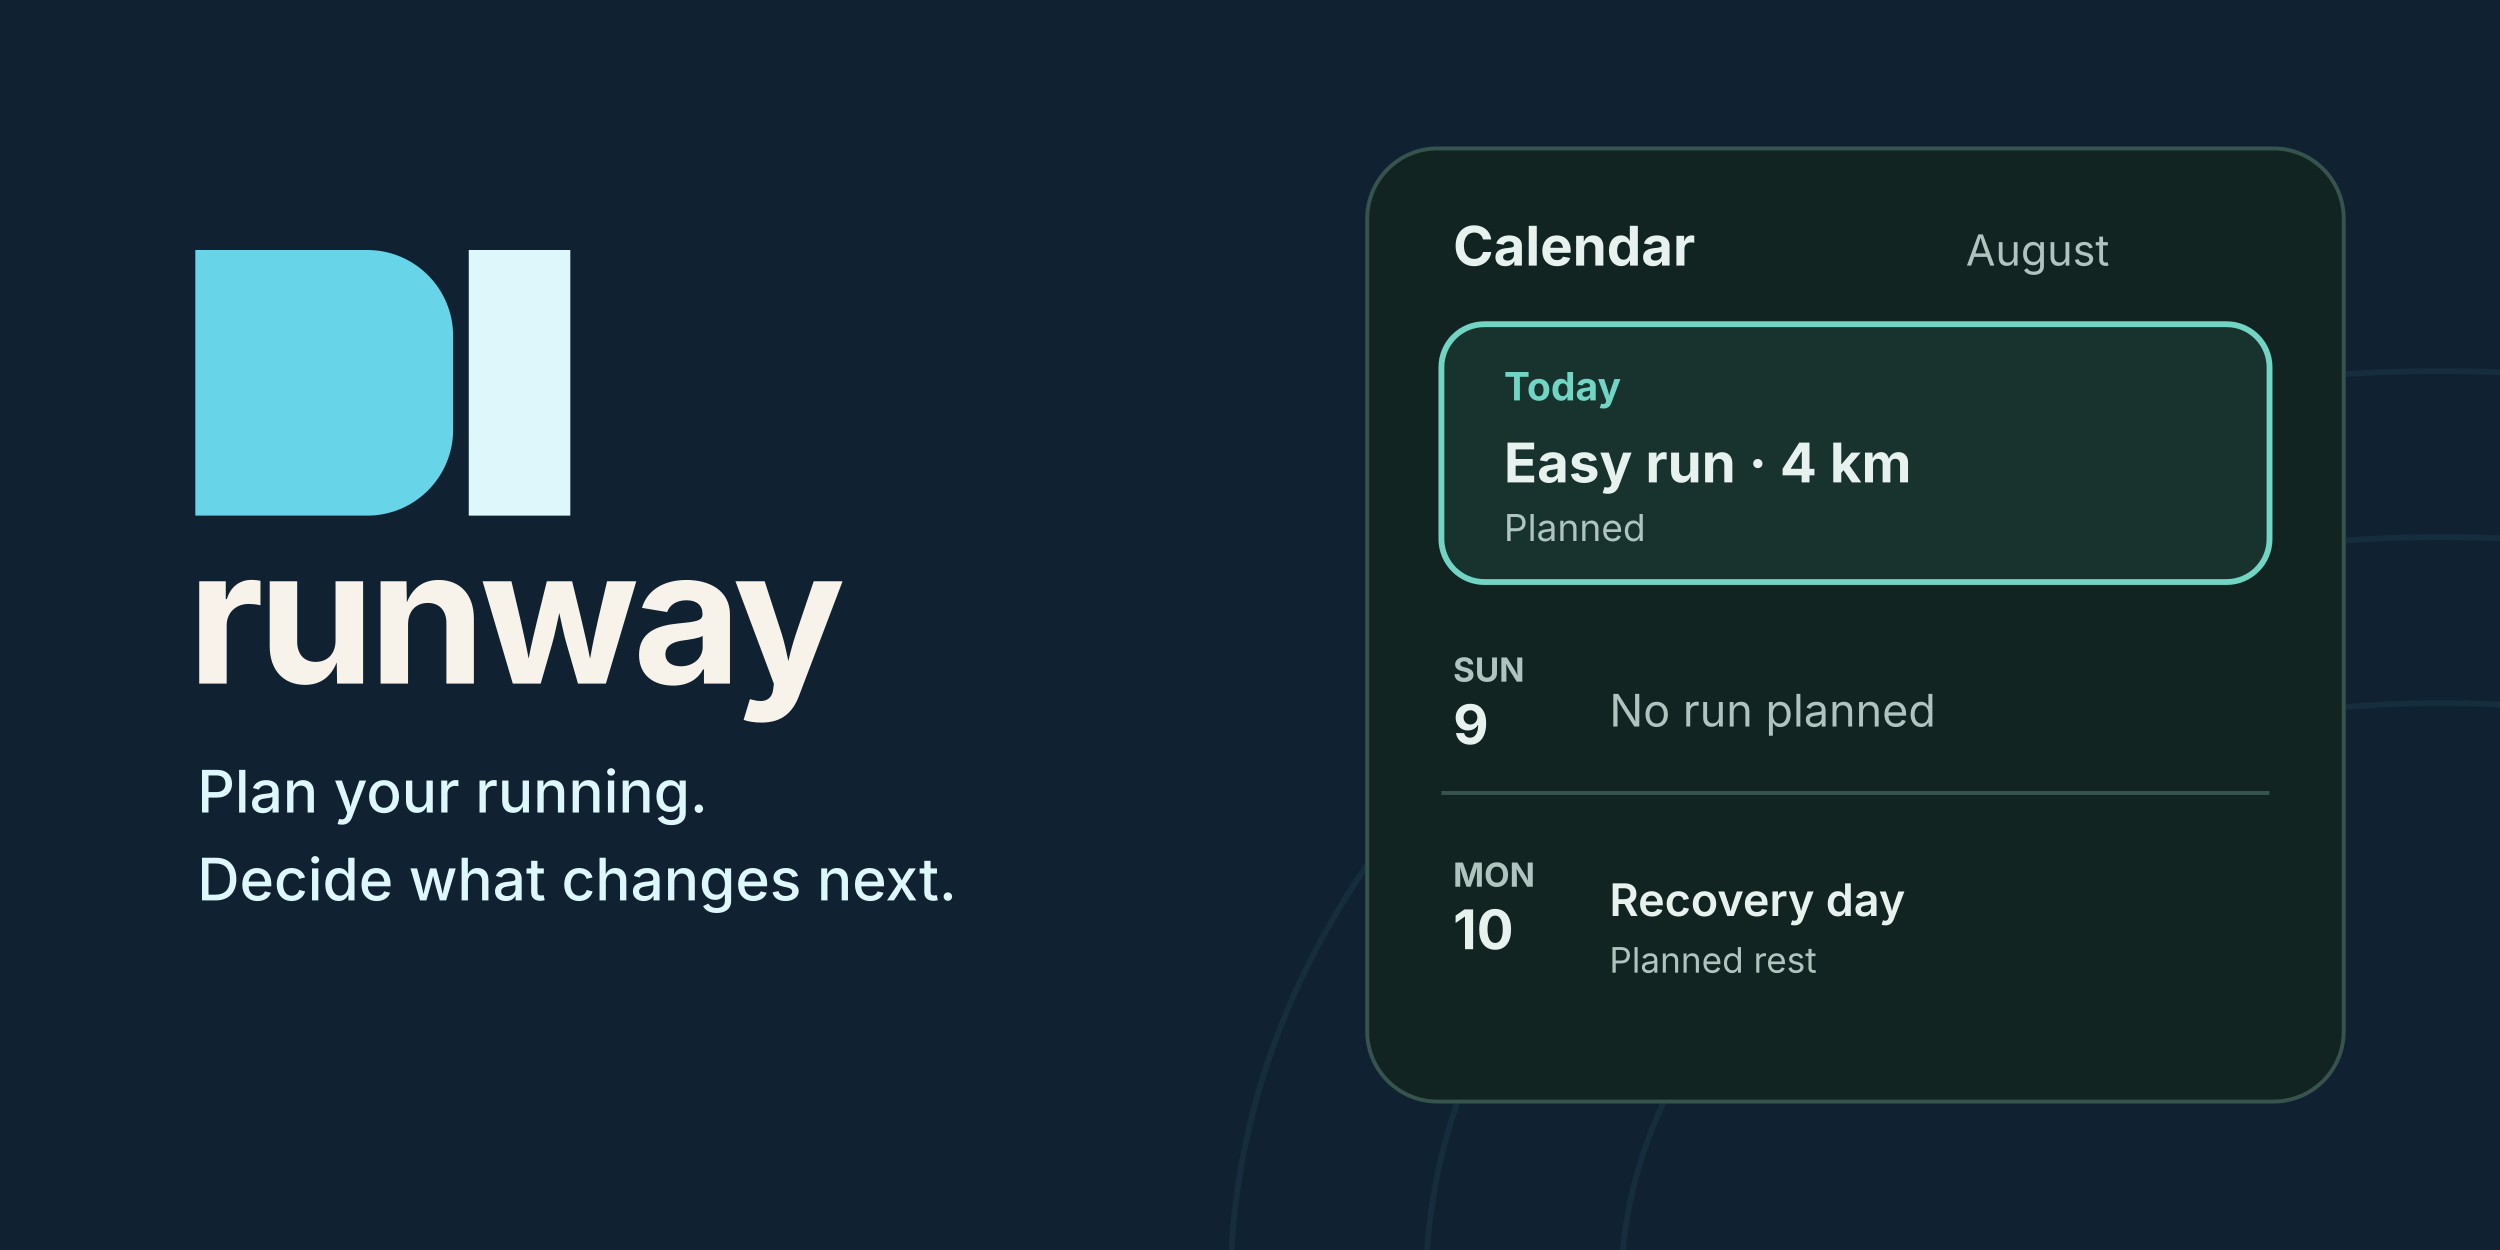
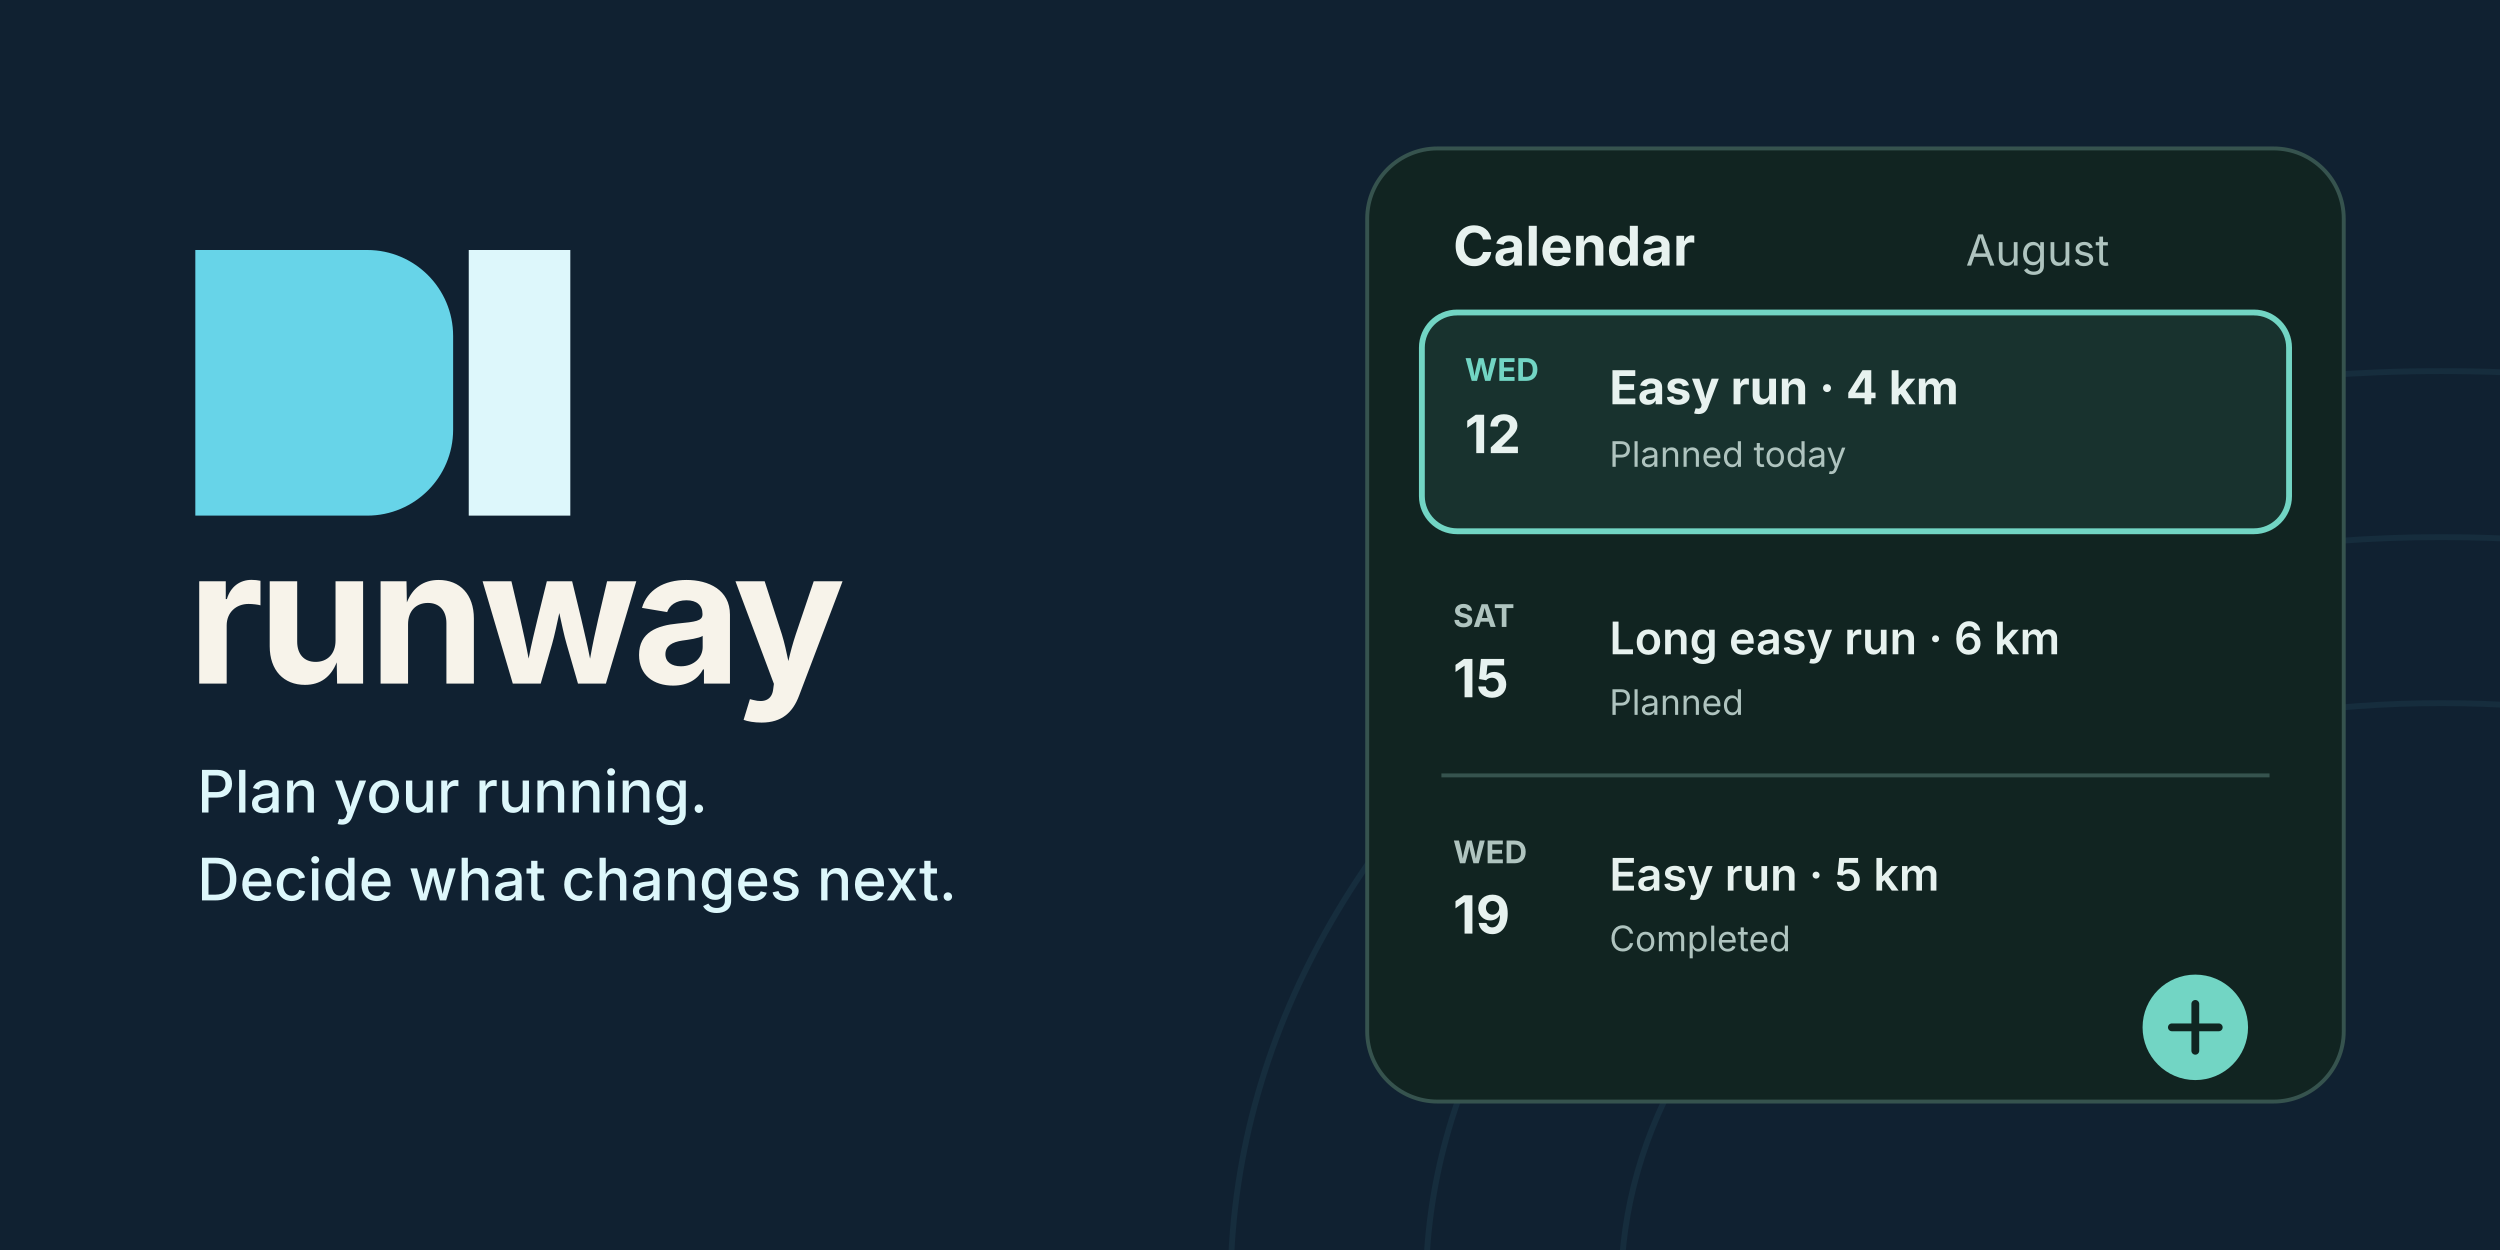
<svg xmlns="http://www.w3.org/2000/svg" width="1280" height="640" viewBox="0 0 1280 640" role="img" aria-labelledby="title description">
  <rect width="1280" height="640" fill="#102131" />
  <g fill="none" stroke="#67D4E8" stroke-width="3" opacity="0.07">
    <ellipse cx="1250" cy="660" rx="620" ry="470" />
    <ellipse cx="1250" cy="660" rx="520" ry="385" />
    <ellipse cx="1250" cy="660" rx="420" ry="300" />
  </g>
  <g transform="translate(-20 -20) scale(4)">
    <path fill="#67D4E8" d="M30,37h22a11,11 0,0 1,11 11v12a11,11 0,0 1,-11 11h-22z" />
    <path fill="#DDF7FB" d="M65,37h13v34h-13z" />
  </g>
  <g font-family="Inter, Roboto, system-ui, -apple-system, BlinkMacSystemFont, 'Segoe UI', sans-serif">
    <text x="96" y="350" fill="#F7F3EA" font-size="96" font-weight="700" letter-spacing="-3">runway</text>
    <text x="101" y="416" fill="#DDF7FB" font-size="30" font-weight="500">Plan your running.</text>
    <text x="101" y="461" fill="#DDF7FB" font-size="30" font-weight="500">Decide what changes next.</text>
    <g>
      <rect x="700" y="76" width="500" height="488" rx="36" fill="#112421" stroke="#36534E" stroke-width="2" />
      <text x="744" y="136" fill="#E7F2EF" font-size="28" font-weight="700">Calendar</text>
      <text x="1080" y="136" fill="#AFC4BF" font-size="22" text-anchor="end">August</text>
-       <rect x="738" y="166" width="424" height="132" rx="22" fill="#18322E" stroke="#72D5C4" stroke-width="3" />
-       <text x="770" y="205" fill="#72D5C4" font-size="20" font-weight="700">Today</text>
-       <text x="770" y="247" fill="#E7F2EF" font-size="28" font-weight="700">Easy run · 4 km</text>
-       <text x="770" y="277" fill="#AFC4BF" font-size="19">Planned</text>
-       <text x="744" y="349" fill="#AFC4BF" font-size="17" font-weight="700">SUN</text>
-       <text x="744" y="381" fill="#E7F2EF" font-size="28" font-weight="700">9</text>
-       <text x="824" y="372" fill="#AFC4BF" font-size="23">No run planned</text>
-       <line x1="738" y1="406" x2="1162" y2="406" stroke="#36534E" stroke-width="2" />
-       <text x="744" y="454" fill="#AFC4BF" font-size="17" font-weight="700">MON</text>
-       <text x="744" y="486" fill="#E7F2EF" font-size="28" font-weight="700">10</text>
-       <text x="824" y="469" fill="#E7F2EF" font-size="23" font-weight="600">Recovery day</text>
-       <text x="824" y="498" fill="#AFC4BF" font-size="18">Planned rest</text>
+       <rect x="728" y="160" width="444" height="112" rx="18" fill="#18322E" stroke="#72D5C4" stroke-width="3" />
+       <text x="750" y="195" fill="#72D5C4" font-size="16" font-weight="700">WED</text>
+       <text x="750" y="232" fill="#E7F2EF" font-size="27" font-weight="700">12</text>
+       <text x="824" y="207" fill="#E7F2EF" font-size="24" font-weight="700">Easy run · 4 km</text>
+       <text x="824" y="239" fill="#AFC4BF" font-size="18">Planned today</text>
+       <text x="744" y="321" fill="#AFC4BF" font-size="16" font-weight="700">SAT</text>
+       <text x="744" y="357" fill="#E7F2EF" font-size="27" font-weight="700">15</text>
+       <text x="824" y="335" fill="#E7F2EF" font-size="23" font-weight="600">Long easy run · 6 km</text>
+       <text x="824" y="366" fill="#AFC4BF" font-size="18">Planned</text>
+       <line x1="738" y1="397" x2="1162" y2="397" stroke="#36534E" stroke-width="2" />
+       <text x="744" y="442" fill="#AFC4BF" font-size="16" font-weight="700">WED</text>
+       <text x="744" y="478" fill="#E7F2EF" font-size="27" font-weight="700">19</text>
+       <text x="824" y="456" fill="#E7F2EF" font-size="23" font-weight="600">Easy run · 5 km</text>
+       <text x="824" y="487" fill="#AFC4BF" font-size="18">Completed</text>
+       <circle cx="1124" cy="526" r="27" fill="#72D5C4" />
+       <path d="M1112 526h24M1124 514v24" fill="none" stroke="#102521" stroke-width="4" stroke-linecap="round" />
    </g>
  </g>
</svg>
